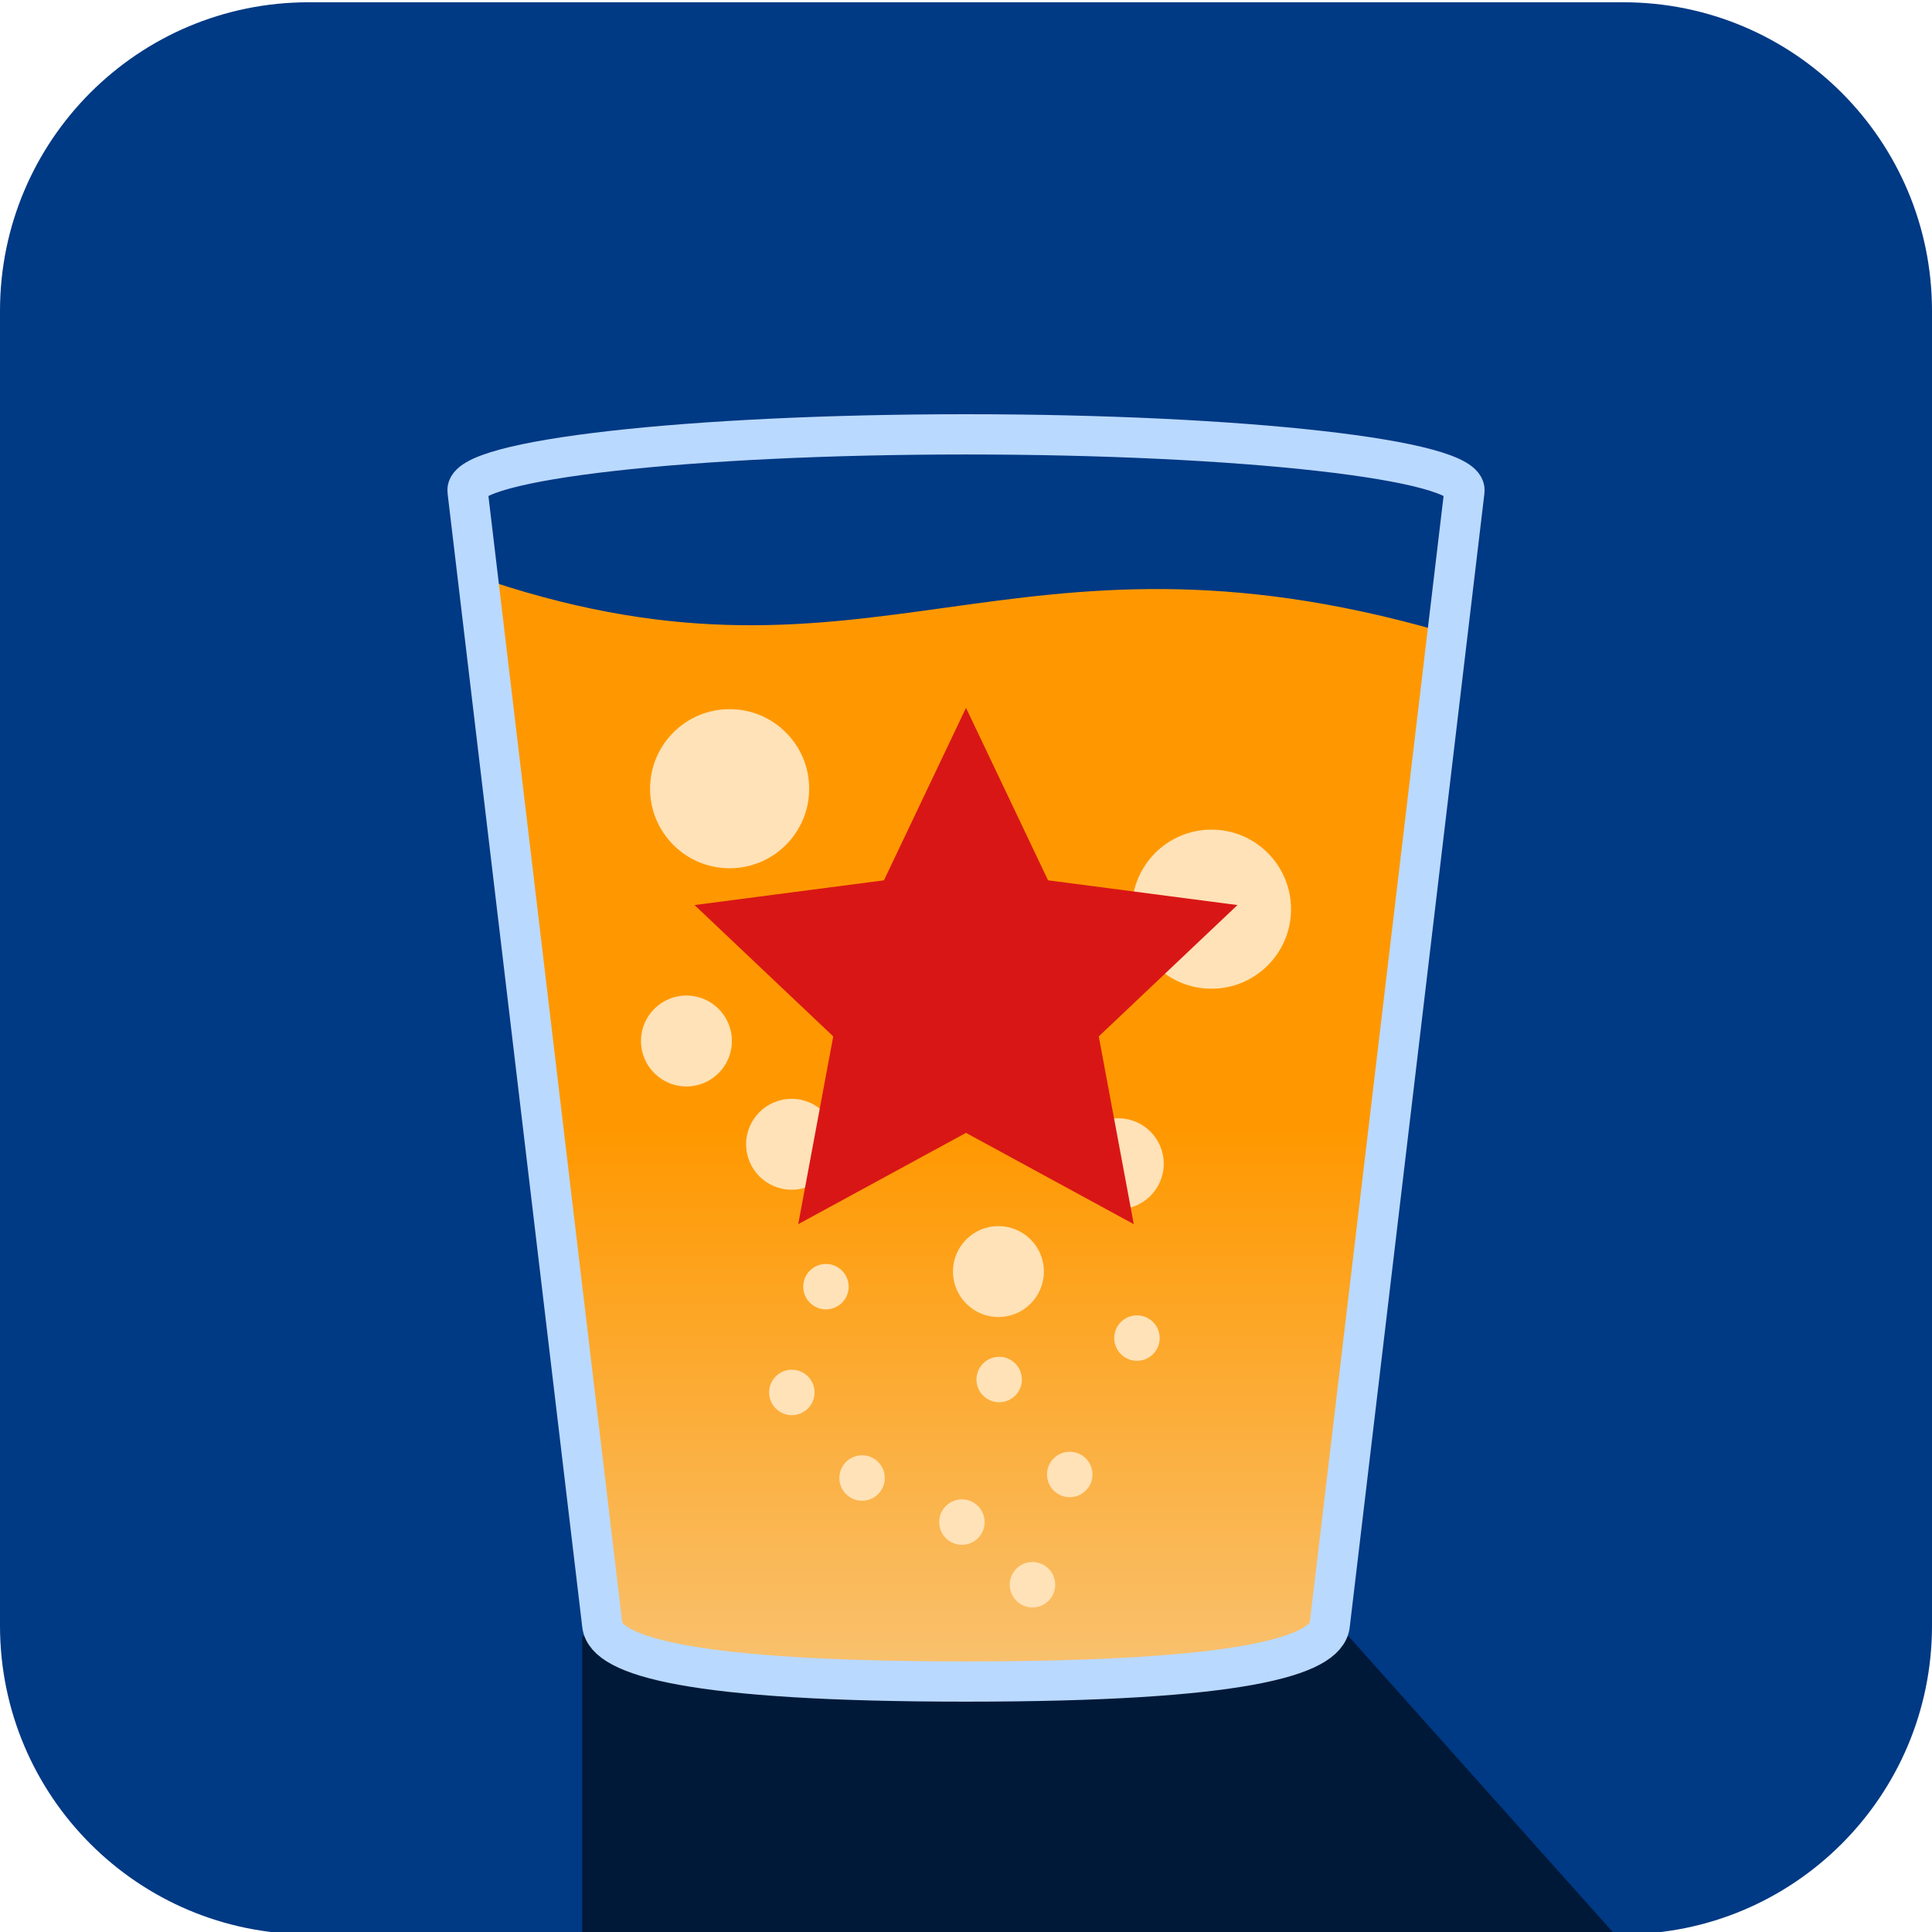
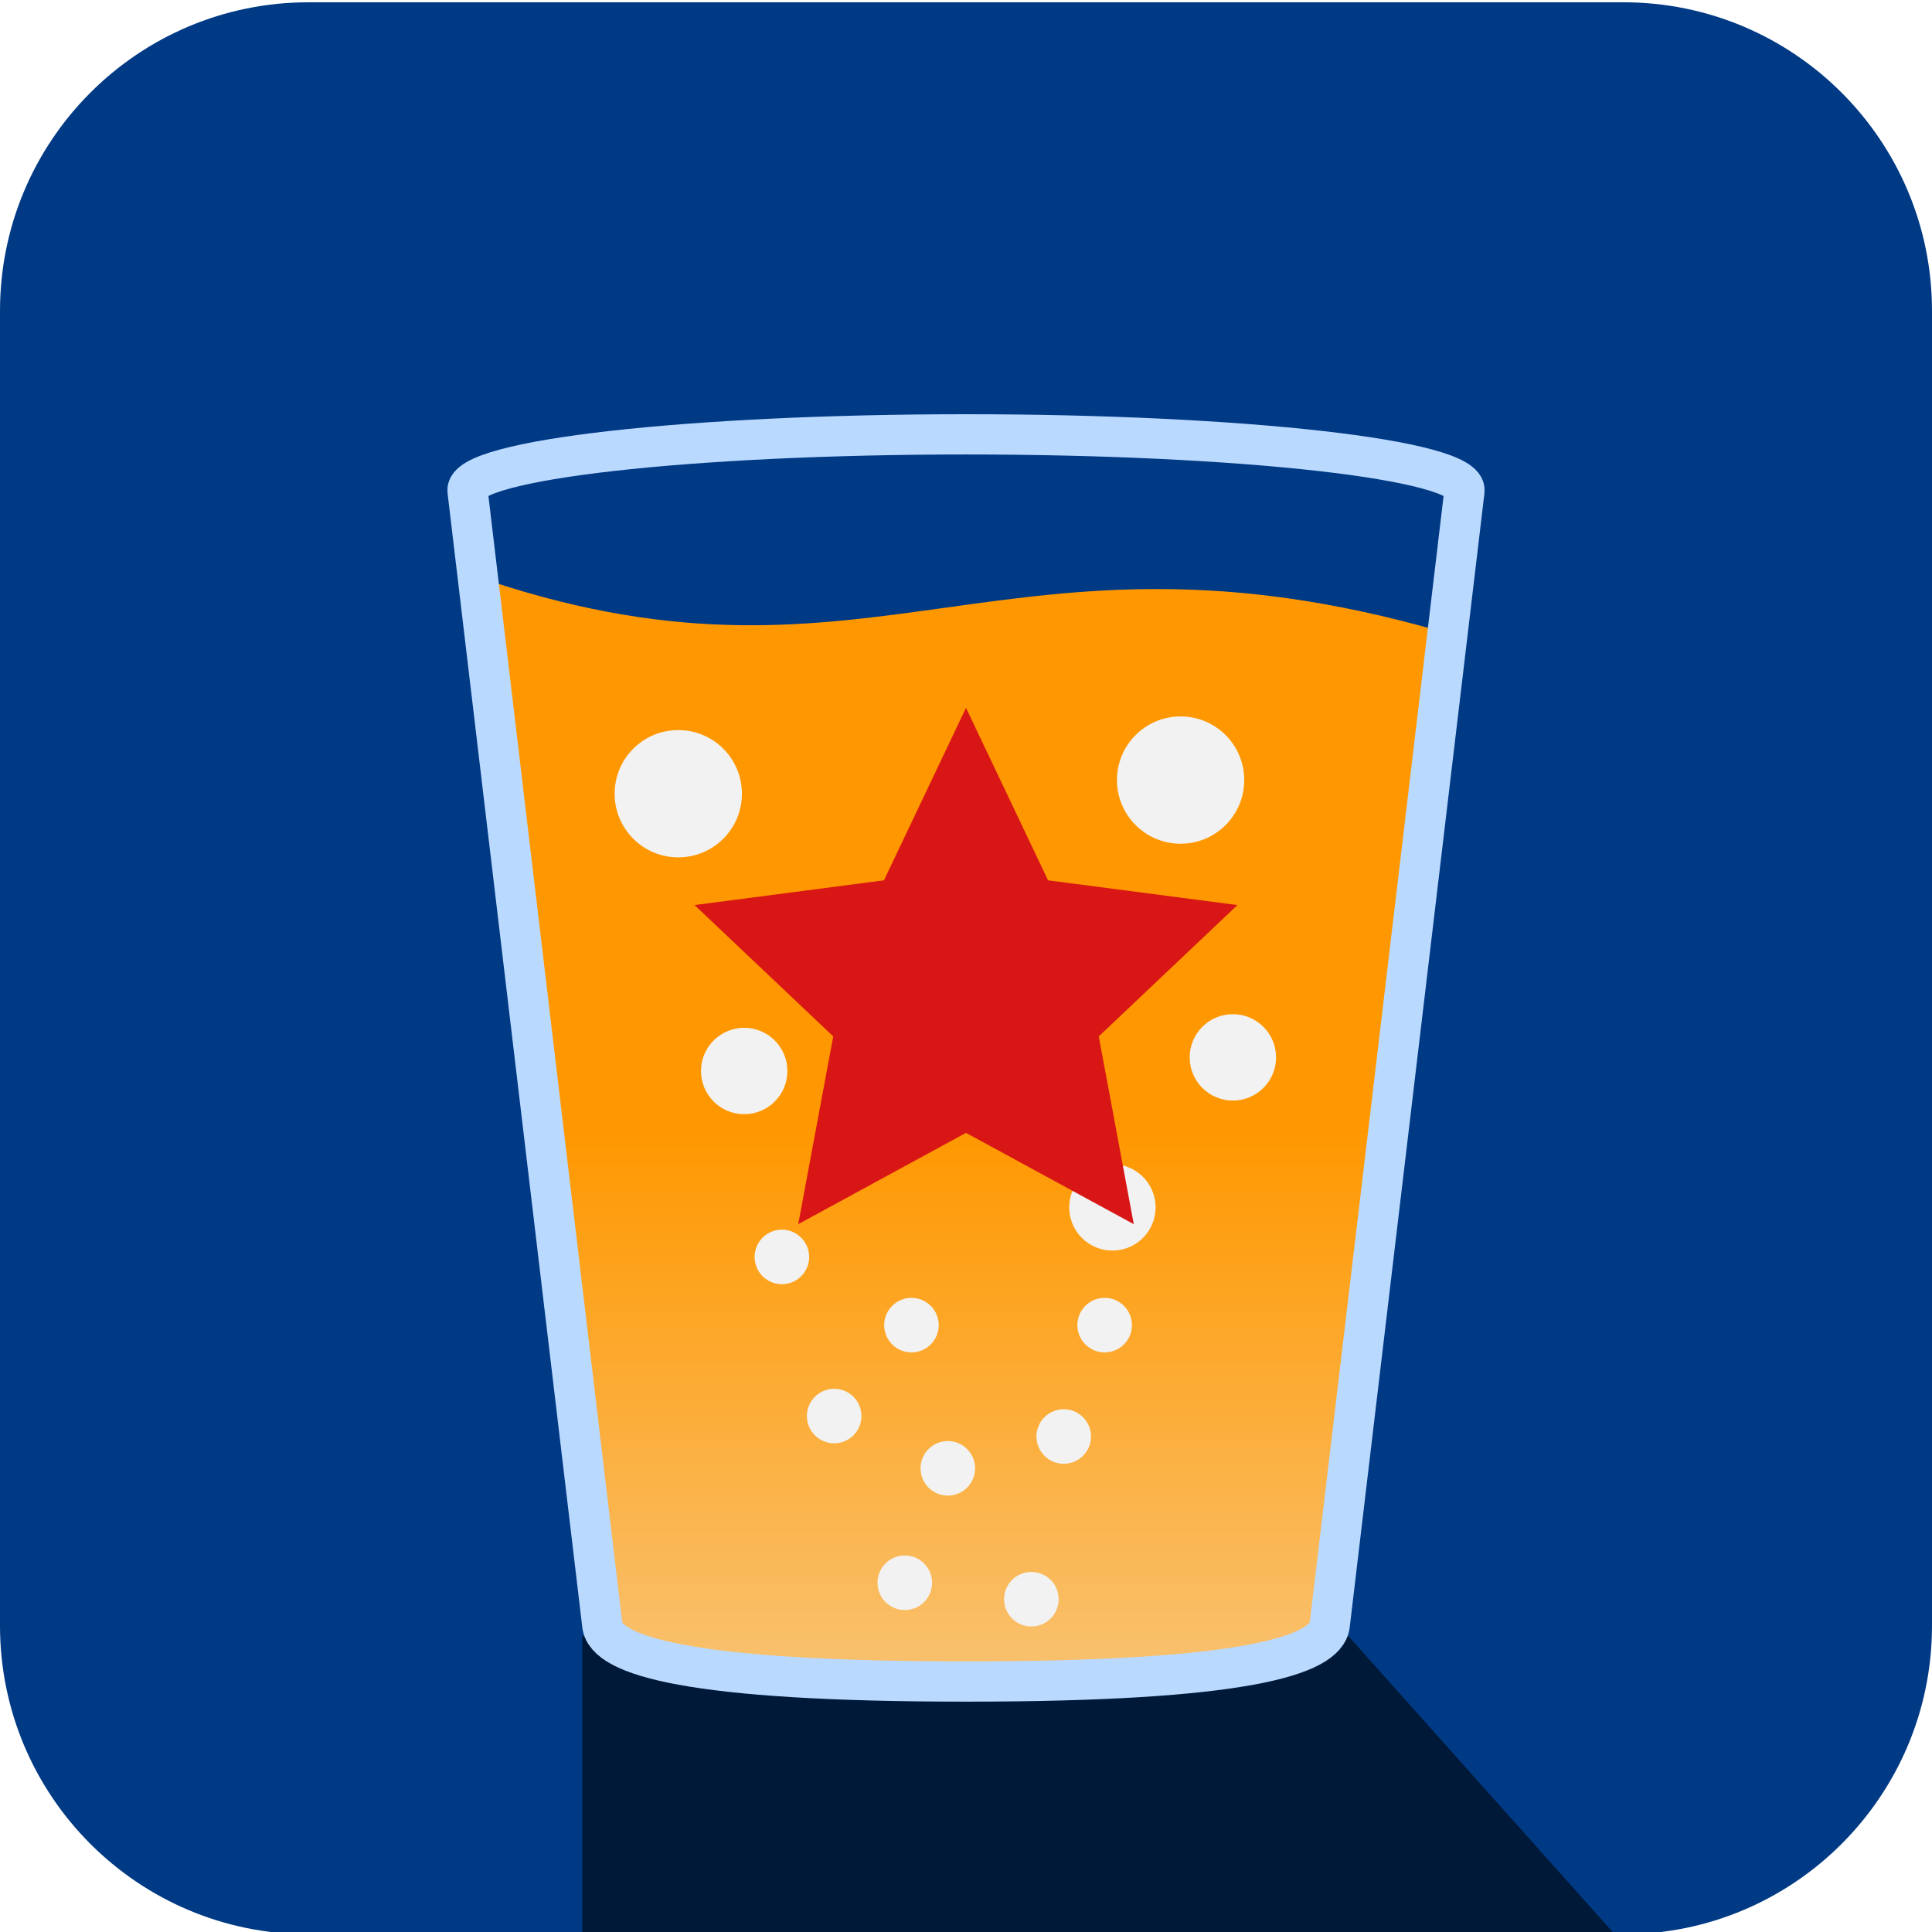
- <svg xmlns="http://www.w3.org/2000/svg" xmlns:xlink="http://www.w3.org/1999/xlink" width="144" height="144">
-   <defs>
+ <svg xmlns="http://www.w3.org/2000/svg" xmlns:xlink="http://www.w3.org/1999/xlink" width="144" height="144" id="svg2985" version="1.1">
+   <defs id="defs2987">
    <linearGradient id="a">
-       <stop offset="0" stop-color="#ff9800" />
-       <stop offset="1" stop-color="#f2f2f2" />
+       <stop offset="0" stop-color="#ff9800" id="stop2990" />
+       <stop offset="1" stop-color="#f2f2f2" id="stop2992" />
    </linearGradient>
    <linearGradient xlink:href="#a" id="b" x1="47.096" y1="992.669" x2="47.096" y2="1080.998" gradientUnits="userSpaceOnUse" />
+     <linearGradient xlink:href="#a" id="linearGradient3125" gradientUnits="userSpaceOnUse" x1="47.096" y1="992.669" x2="47.096" y2="1080.998" gradientTransform="translate(0,-908.362)" />
  </defs>
-   <g transform="translate(0 -908.362)">
-     <rect width="144" height="144" y="908.532" ry="23" rx="23" color="#000" fill="#003984" overflow="visible" enable-background="accumulate" />
-     <path d="M43.395 1030.32h57.118l19.687 22.042h-76.805z" color="#000" fill="#001938" overflow="visible" enable-background="accumulate" />
-     <path d="M107.353 955.413l-8.931 74.262c-.273 2.271-6.394 3.203-26.553 3.203s-26.298-.93-26.553-3.203l-8.757-77.989c28.615 9.456 38.608-5.501 70.795 3.727z" fill="url(#b)" />
-     <path d="M72 940.736c20.581 0 37.426 1.897 37.151 4.216l-10.041 84.525c-.276 2.319-6.529 4.216-27.11 4.216s-26.835-1.897-27.11-4.216l-10.041-84.525c-.276-2.319 16.569-4.216 37.151-4.216z" color="#000" stroke="#bad9ff" stroke-width="3" overflow="visible" enable-background="accumulate" fill="none" />
-     <path transform="translate(8.515 882.855)" d="M53.873 110.795a3.388 3.388 0 1 1-6.776 0 3.388 3.388 0 1 1 6.776 0z" color="#000" fill="#ffe2b7" overflow="visible" enable-background="accumulate" />
-     <path d="M53.873 110.795a3.388 3.388 0 1 1-6.776 0 3.388 3.388 0 1 1 6.776 0z" transform="matrix(1.75 0 0 1.75 1.948 782.235)" color="#000" fill="#ffe2b7" overflow="visible" enable-background="accumulate" />
-     <path transform="translate(32.866 884.306)" d="M53.873 110.795a3.388 3.388 0 1 1-6.776 0 3.388 3.388 0 1 1 6.776 0z" color="#000" fill="#ffe2b7" overflow="visible" enable-background="accumulate" />
-     <path d="M72 961.12l6.116 12.856 14.117 1.844-10.337 9.789 2.609 13.996-12.505-6.806-12.505 6.806 2.609-13.996-10.337-9.789 14.117-1.844z" color="#000" fill="#d91616" overflow="visible" enable-background="accumulate" />
-     <path d="M53.873 110.795a3.388 3.388 0 1 1-6.776 0 3.388 3.388 0 1 1 6.776 0z" transform="translate(.678 875.157)" color="#000" fill="#ffe2b7" overflow="visible" enable-background="accumulate" />
-     <path d="M53.873 110.795a3.388 3.388 0 1 1-6.776 0 3.388 3.388 0 1 1 6.776 0z" transform="translate(23.932 892.342)" color="#000" fill="#ffe2b7" overflow="visible" enable-background="accumulate" />
-     <path transform="matrix(.5 0 0 .5 33.777 956.748)" d="M53.873 110.795a3.388 3.388 0 1 1-6.776 0 3.388 3.388 0 1 1 6.776 0z" color="#000" fill="#ffe2b7" overflow="visible" enable-background="accumulate" />
-     <path d="M53.873 110.795a3.388 3.388 0 1 1-6.776 0 3.388 3.388 0 1 1 6.776 0z" transform="matrix(.5 0 0 .5 59.499 952.697)" color="#000" fill="#ffe2b7" overflow="visible" enable-background="accumulate" />
-     <path transform="matrix(.5 0 0 .5 51.712 971.082)" d="M53.873 110.795a3.388 3.388 0 1 1-6.776 0 3.388 3.388 0 1 1 6.776 0z" color="#000" fill="#ffe2b7" overflow="visible" enable-background="accumulate" />
-     <path d="M53.873 110.795a3.388 3.388 0 1 1-6.776 0 3.388 3.388 0 1 1 6.776 0z" transform="matrix(.5 0 0 .5 49.23 955.786)" color="#000" fill="#ffe2b7" overflow="visible" enable-background="accumulate" />
-     <path transform="matrix(.5 0 0 .5 46.453 966.412)" d="M53.873 110.795a3.388 3.388 0 1 1-6.776 0 3.388 3.388 0 1 1 6.776 0z" color="#000" fill="#ffe2b7" overflow="visible" enable-background="accumulate" />
-     <path d="M53.873 110.795a3.388 3.388 0 1 1-6.776 0 3.388 3.388 0 1 1 6.776 0z" transform="matrix(.5 0 0 .5 39.011 963.127)" color="#000" fill="#ffe2b7" overflow="visible" enable-background="accumulate" />
-     <path transform="matrix(.5 0 0 .5 36.319 948.865)" d="M53.873 110.795a3.388 3.388 0 1 1-6.776 0 3.388 3.388 0 1 1 6.776 0z" color="#000" fill="#ffe2b7" overflow="visible" enable-background="accumulate" />
-     <path transform="matrix(.5 0 0 .5 54.49 962.863)" d="M53.873 110.795a3.388 3.388 0 1 1-6.776 0 3.388 3.388 0 1 1 6.776 0z" color="#000" fill="#ffe2b7" overflow="visible" enable-background="accumulate" />
-     <path transform="matrix(1.75 0 0 1.75 -33.967 773.256)" d="M53.873 110.795a3.388 3.388 0 1 1-6.776 0 3.388 3.388 0 1 1 6.776 0z" color="#000" fill="#ffe2b7" overflow="visible" enable-background="accumulate" />
-   </g>
+   <rect style="color:#000000;fill:#003984;overflow:visible;enable-background:accumulate" x="0" id="rect2997" overflow="visible" rx="23" ry="23" y="0.17" height="144" width="144" />
+   <path style="color:#000000;fill:#001938;overflow:visible;enable-background:accumulate" id="path2999" overflow="visible" d="m 43.395,121.958 h 57.118 L 120.2,144 H 43.395 z" />
+   <path style="fill:url(#linearGradient3125)" id="path3001" d="m 107.353,47.051 -8.931,74.262 c -0.273,2.271 -6.394,3.203 -26.553,3.203 -20.159,0 -26.298,-0.93 -26.553,-3.203 L 36.559,43.324 c 28.615,9.456 38.608,-5.501 70.795,3.727 z" />
+   <path style="color:#000000;fill:none;stroke:#bad9ff;stroke-width:3;overflow:visible;enable-background:accumulate" id="path3003" overflow="visible" d="m 72,32.374 c 20.581,0 37.426,1.897 37.151,4.216 L 99.11,121.115 c -0.276,2.319 -6.529,4.216 -27.11,4.216 -20.581,0 -26.835,-1.897 -27.11,-4.216 L 34.849,36.59 C 34.573,34.271 51.418,32.374 72,32.374 z" />
+   <path style="color:#000000;fill:#ffe2b7;overflow:visible;enable-background:accumulate" id="path3005" overflow="visible" d="M 62.388,85.288" />
+   <path style="color:#000000;fill:#ffe2b7;overflow:visible;enable-background:accumulate" id="path3007" overflow="visible" d="M 96.226,67.764" />
+   <path style="color:#000000;fill:#ffe2b7;overflow:visible;enable-background:accumulate" id="path3009" overflow="visible" d="M 86.739,86.739" />
+   <path style="color:#000000;fill:#ffe2b7;overflow:visible;enable-background:accumulate" id="path3013" overflow="visible" d="M 54.551,77.59" />
+   <path style="color:#000000;fill:#ffe2b7;overflow:visible;enable-background:accumulate" id="path3015" overflow="visible" d="M 77.805,94.775" />
+   <path style="color:#000000;fill:#ffe2b7;overflow:visible;enable-background:accumulate" id="path3017" overflow="visible" d="M 60.714,103.784" />
+   <path style="color:#000000;fill:#ffe2b7;overflow:visible;enable-background:accumulate" id="path3019" overflow="visible" d="M 86.436,99.733" />
+   <path style="color:#000000;fill:#ffe2b7;overflow:visible;enable-background:accumulate" id="path3021" overflow="visible" d="M 78.648,118.118" />
+   <path style="color:#000000;fill:#ffe2b7;overflow:visible;enable-background:accumulate" id="path3023" overflow="visible" d="M 76.166,102.822" />
+   <path style="color:#000000;fill:#ffe2b7;overflow:visible;enable-background:accumulate" id="path3025" overflow="visible" d="M 73.389,113.448" />
+   <path style="color:#000000;fill:#ffe2b7;overflow:visible;enable-background:accumulate" id="path3027" overflow="visible" d="M 65.948,110.162" />
+   <path style="color:#000000;fill:#ffe2b7;overflow:visible;enable-background:accumulate" id="path3029" overflow="visible" d="M 63.255,95.9" />
+   <path style="color:#000000;fill:#ffe2b7;overflow:visible;enable-background:accumulate" id="path3031" overflow="visible" d="M 81.427,109.898" />
+   <path style="color:#000000;fill:#ffe2b7;overflow:visible;enable-background:accumulate" id="path3033" overflow="visible" d="M 60.311,58.785" />
+   <path style="color:#000000;fill:#f2f2f2;fill-opacity:1;fill-rule:nonzero;stroke:none;stroke-width:3;marker:none;visibility:visible;display:inline;overflow:visible;enable-background:accumulate" id="path3039-8" d="m 62.174,117.318 a 1.44,1.44 0 1 1 -2.88,0 1.44,1.44 0 1 1 2.88,0 z" transform="matrix(2.235294,0,0,2.235294,-52.84568,-172.2489)" />
+   <path style="color:#000000;fill:#f2f2f2;fill-opacity:1;fill-rule:nonzero;stroke:none;stroke-width:3;marker:none;visibility:visible;display:inline;overflow:visible;enable-background:accumulate" id="path3039" d="m 62.174,117.318 a 1.44,1.44 0 1 1 -2.88,0 1.44,1.44 0 1 1 2.88,0 z" transform="matrix(1.411765,0,0,1.411765,-18.30436,-47.65619)" />
+   <path style="color:#000000;fill:#f2f2f2;fill-opacity:1;fill-rule:nonzero;stroke:none;stroke-width:3;marker:none;visibility:visible;display:inline;overflow:visible;enable-background:accumulate" id="path3039-4" d="m 62.174,117.318 a 1.44,1.44 0 1 1 -2.88,0 1.44,1.44 0 1 1 2.88,0 z" transform="matrix(1.411765,0,0,1.411765,-15.09758,-56.18492)" />
+   <path style="color:#000000;fill:#f2f2f2;fill-opacity:1;fill-rule:nonzero;stroke:none;stroke-width:3;marker:none;visibility:visible;display:inline;overflow:visible;enable-background:accumulate" id="path3039-41" d="m 62.174,117.318 a 1.44,1.44 0 1 1 -2.88,0 1.44,1.44 0 1 1 2.88,0 z" transform="matrix(1.411765,0,0,1.411765,-6.45758,-58.55668)" />
+   <path style="color:#000000;fill:#f2f2f2;fill-opacity:1;fill-rule:nonzero;stroke:none;stroke-width:3;marker:none;visibility:visible;display:inline;overflow:visible;enable-background:accumulate" id="path3039-7" d="m 62.174,117.318 a 1.44,1.44 0 1 1 -2.88,0 1.44,1.44 0 1 1 2.88,0 z" transform="matrix(1.411765,0,0,1.411765,-23.56817,-60.08139)" />
+   <path style="color:#000000;fill:#f2f2f2;fill-opacity:1;fill-rule:nonzero;stroke:none;stroke-width:3;marker:none;visibility:visible;display:inline;overflow:visible;enable-background:accumulate" id="path3039-9" d="m 62.174,117.318 a 1.44,1.44 0 1 1 -2.88,0 1.44,1.44 0 1 1 2.88,0 z" transform="matrix(1.411765,0,0,1.411765,-17.80817,-66.85786)" />
+   <path style="color:#000000;fill:#f2f2f2;fill-opacity:1;fill-rule:nonzero;stroke:none;stroke-width:3;marker:none;visibility:visible;display:inline;overflow:visible;enable-background:accumulate" id="path3039-2" d="m 62.174,117.318 a 1.44,1.44 0 1 1 -2.88,0 1.44,1.44 0 1 1 2.88,0 z" transform="matrix(1.411765,0,0,1.411765,-3.408168,-66.85786)" />
+   <path style="color:#000000;fill:#f2f2f2;fill-opacity:1;fill-rule:nonzero;stroke:none;stroke-width:3;marker:none;visibility:visible;display:inline;overflow:visible;enable-background:accumulate" id="path3039-0" d="m 62.174,117.318 a 1.44,1.44 0 1 1 -2.88,0 1.44,1.44 0 1 1 2.88,0 z" transform="matrix(1.411765,0,0,1.411765,-8.87045,-46.42921)" />
+   <path style="color:#000000;fill:#f2f2f2;fill-opacity:1;fill-rule:nonzero;stroke:none;stroke-width:3;marker:none;visibility:visible;display:inline;overflow:visible;enable-background:accumulate" id="path3039-44" d="m 62.174,117.318 a 1.44,1.44 0 1 1 -2.88,0 1.44,1.44 0 1 1 2.88,0 z" transform="matrix(1.411765,0,0,1.411765,-27.46464,-71.94021)" />
+   <path style="color:#000000;fill:#d91616;overflow:visible;enable-background:accumulate" id="path3011" overflow="visible" d="m 72,52.758 6.116,12.856 14.117,1.844 -10.337,9.789 2.609,13.996 L 72,84.437 59.495,91.243 62.104,77.247 51.767,67.458 65.884,65.614 z" />
+   <path transform="matrix(2.235294,0,0,2.235294,-80.29038,-182.4136)" d="m 62.174,117.318 a 1.44,1.44 0 1 1 -2.88,0 1.44,1.44 0 1 1 2.88,0 z" id="path3138" style="color:#000000;fill:#f2f2f2;fill-opacity:1;fill-rule:nonzero;stroke:none;stroke-width:3;marker:none;visibility:visible;display:inline;overflow:visible;enable-background:accumulate" />
+   <path style="color:#000000;fill:#f2f2f2;fill-opacity:1;fill-rule:nonzero;stroke:none;stroke-width:3;marker:none;visibility:visible;display:inline;overflow:visible;enable-background:accumulate" id="path3140" d="m 62.174,117.318 a 1.44,1.44 0 1 1 -2.88,0 1.44,1.44 0 1 1 2.88,0 z" transform="matrix(2.235294,0,0,2.235294,-43.86685,-183.43)" />
+   <path transform="matrix(3.294118,0,0,3.294118,-112.07,-328.317)" d="m 62.174,117.318 a 1.44,1.44 0 1 1 -2.88,0 1.44,1.44 0 1 1 2.88,0 z" id="path3142" style="color:#000000;fill:#f2f2f2;fill-opacity:1;fill-rule:nonzero;stroke:none;stroke-width:3;marker:none;visibility:visible;display:inline;overflow:visible;enable-background:accumulate" />
+   <path style="color:#000000;fill:#f2f2f2;fill-opacity:1;fill-rule:nonzero;stroke:none;stroke-width:3;marker:none;visibility:visible;display:inline;overflow:visible;enable-background:accumulate" id="path3144" d="m 62.174,117.318 a 1.44,1.44 0 1 1 -2.88,0 1.44,1.44 0 1 1 2.88,0 z" transform="matrix(3.294118,0,0,3.294118,-149.51,-327.3005)" />
</svg>
